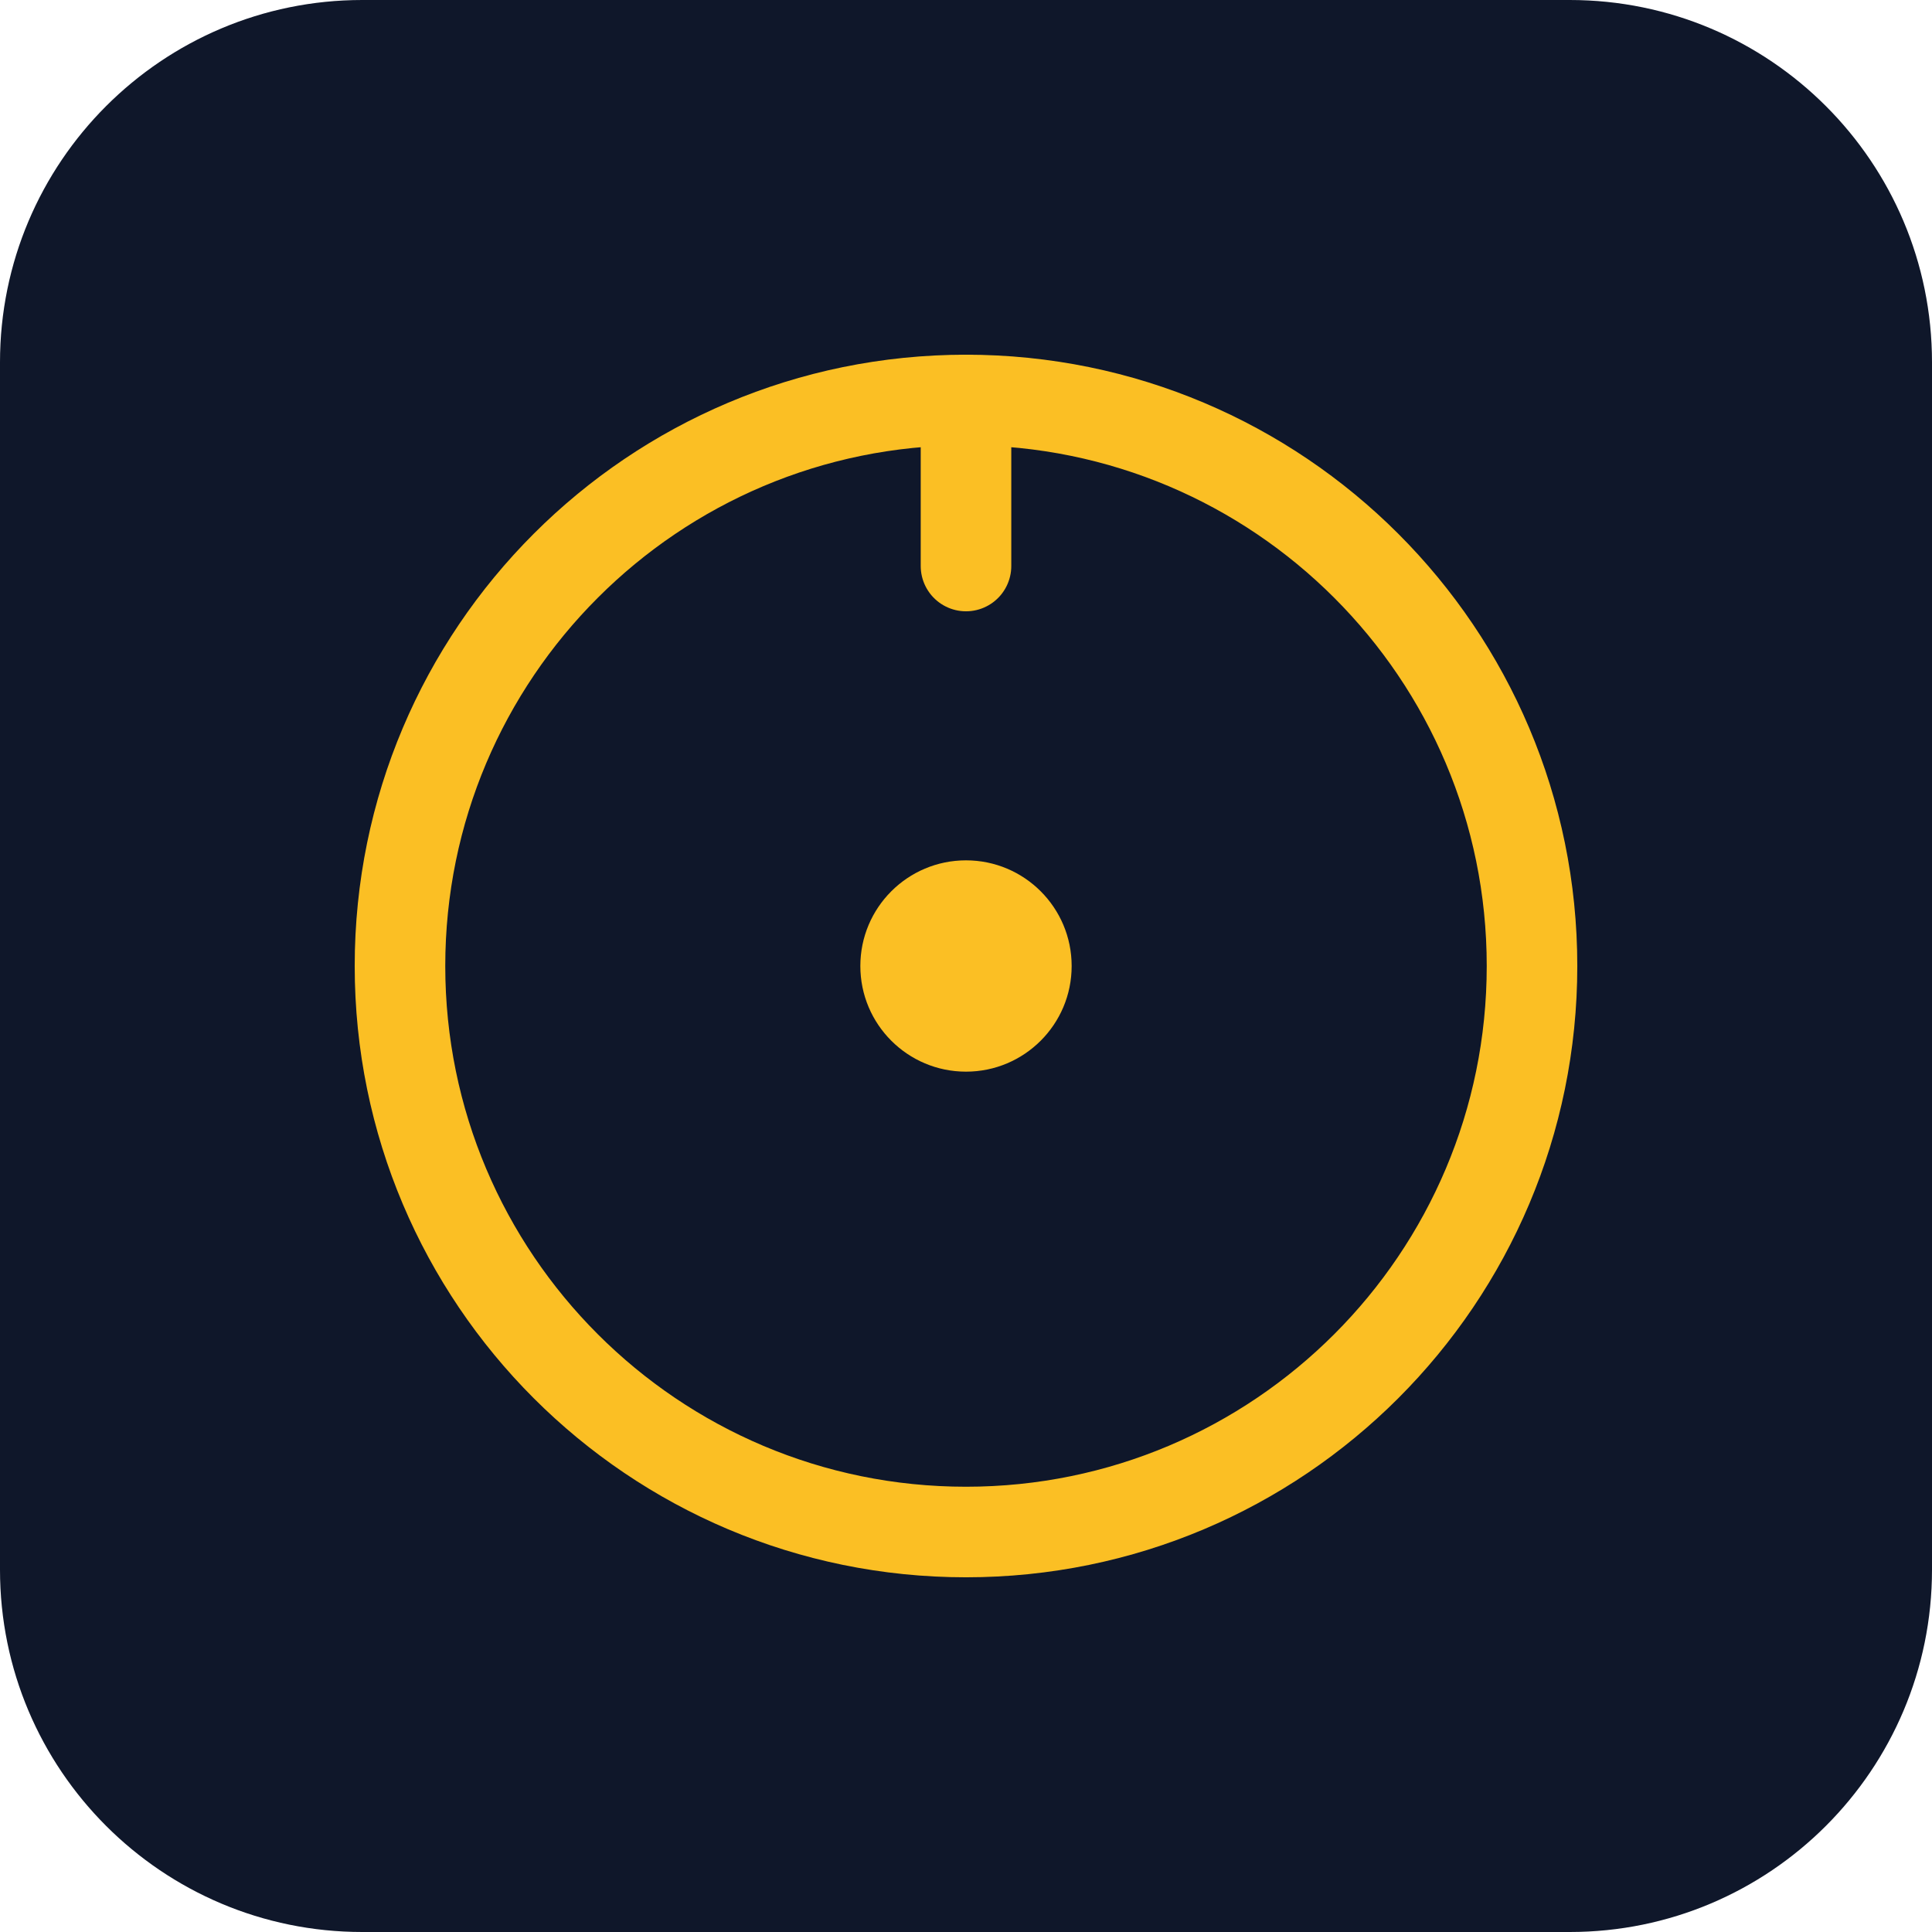
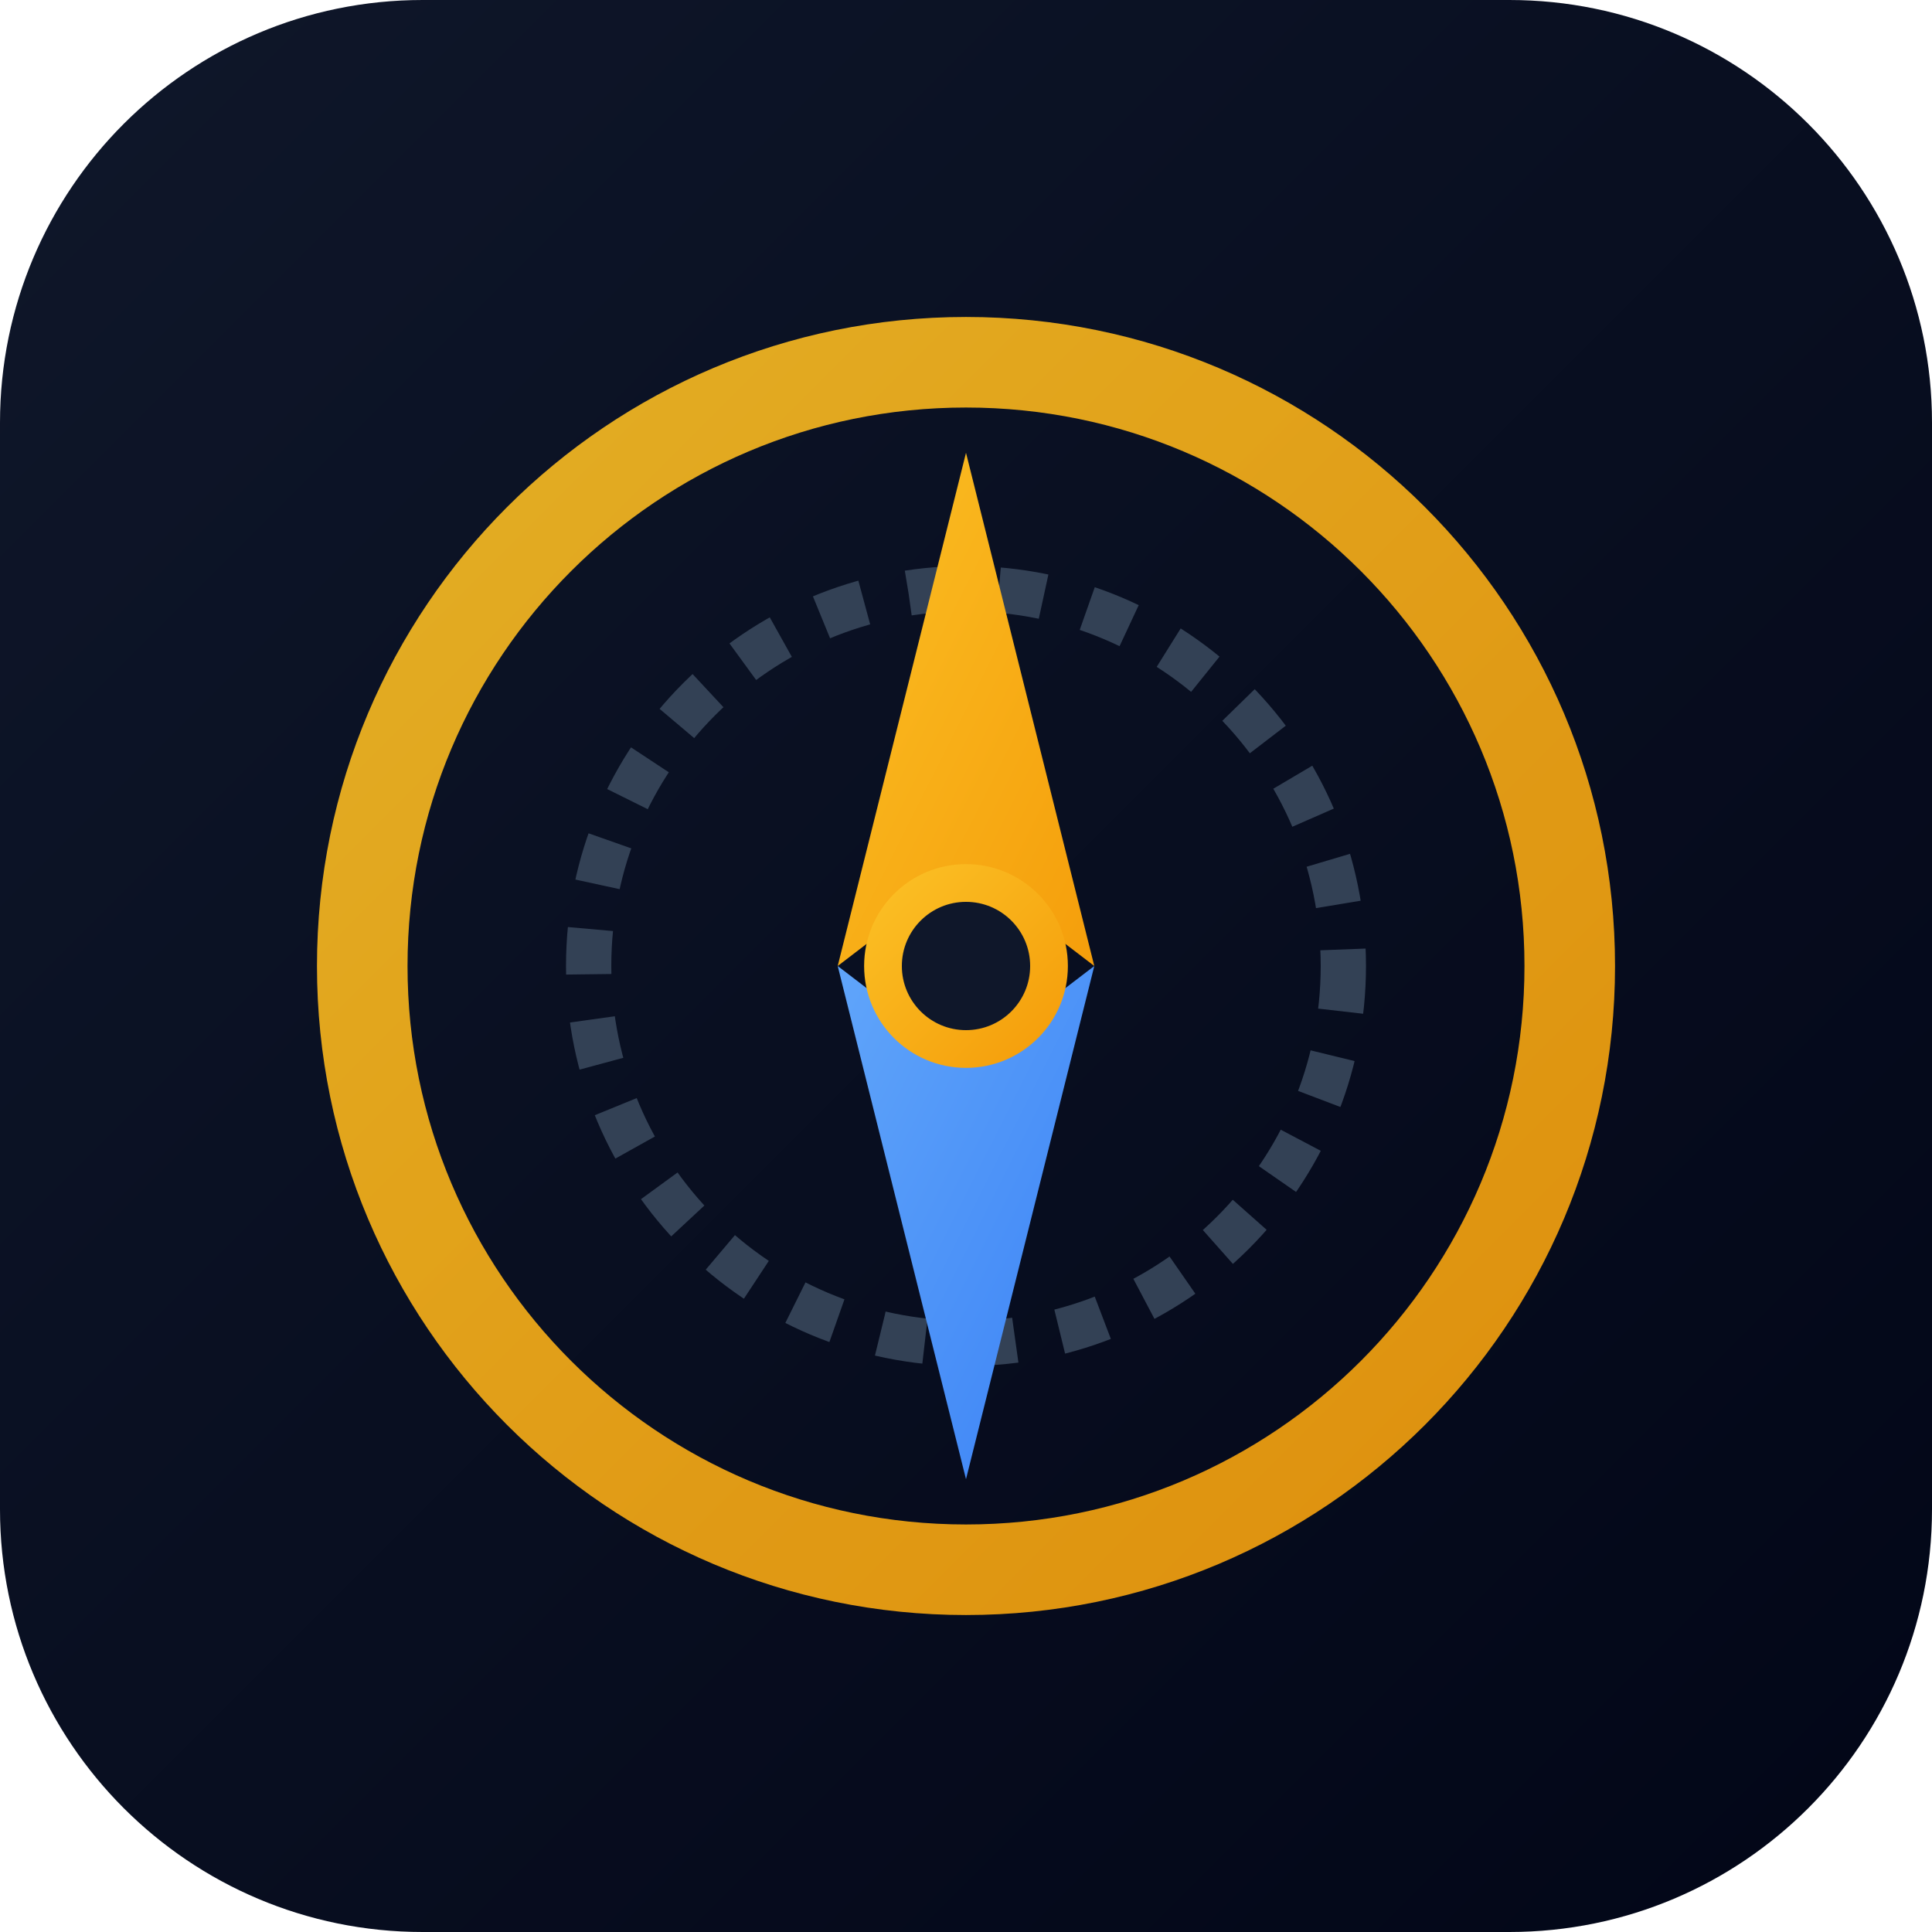
<svg xmlns="http://www.w3.org/2000/svg" viewBox="0 0 512 512">
-   <rect width="512" height="512" rx="96" fill="#0f172a" />
-   <circle cx="256" cy="256" r="150" fill="none" stroke="#fbbf24" stroke-width="24" />
-   <circle cx="256" cy="256" r="28" fill="#fbbf24" />
-   <line x1="256" y1="106" x2="256" y2="150" stroke="#fbbf24" stroke-width="24" stroke-linecap="round" />
+   <defs>
+     <linearGradient id="bgGrad" x1="0%" y1="0%" x2="100%" y2="100%">
+       <stop offset="0%" stop-color="#0f172a" />
+       <stop offset="100%" stop-color="#020617" />
+     </linearGradient>
+     <linearGradient id="goldGrad" x1="0%" y1="0%" x2="100%" y2="100%">
+       <stop offset="0%" stop-color="#fbbf24" />
+       <stop offset="100%" stop-color="#f59e0b" />
+     </linearGradient>
+     <linearGradient id="blueGrad" x1="0%" y1="0%" x2="100%" y2="100%">
+       <stop offset="0%" stop-color="#60a5fa" />
+       <stop offset="100%" stop-color="#3b82f6" />
+     </linearGradient>
+   </defs>
+   <rect width="512" height="512" rx="112" fill="url(#bgGrad)" />
+   <circle cx="256" cy="256" r="160" fill="none" stroke="url(#goldGrad)" stroke-width="24" opacity="0.9" />
+   <circle cx="256" cy="256" r="100" fill="none" stroke="#334155" stroke-width="12" stroke-dasharray="12 12" />
+   <polygon points="256,120 290,256 256,230 222,256" fill="url(#goldGrad)" />
+   <polygon points="256,392 290,256 256,282 222,256" fill="url(#blueGrad)" />
+   <circle cx="256" cy="256" r="22" fill="#0f172a" stroke="url(#goldGrad)" stroke-width="10" />
</svg>
